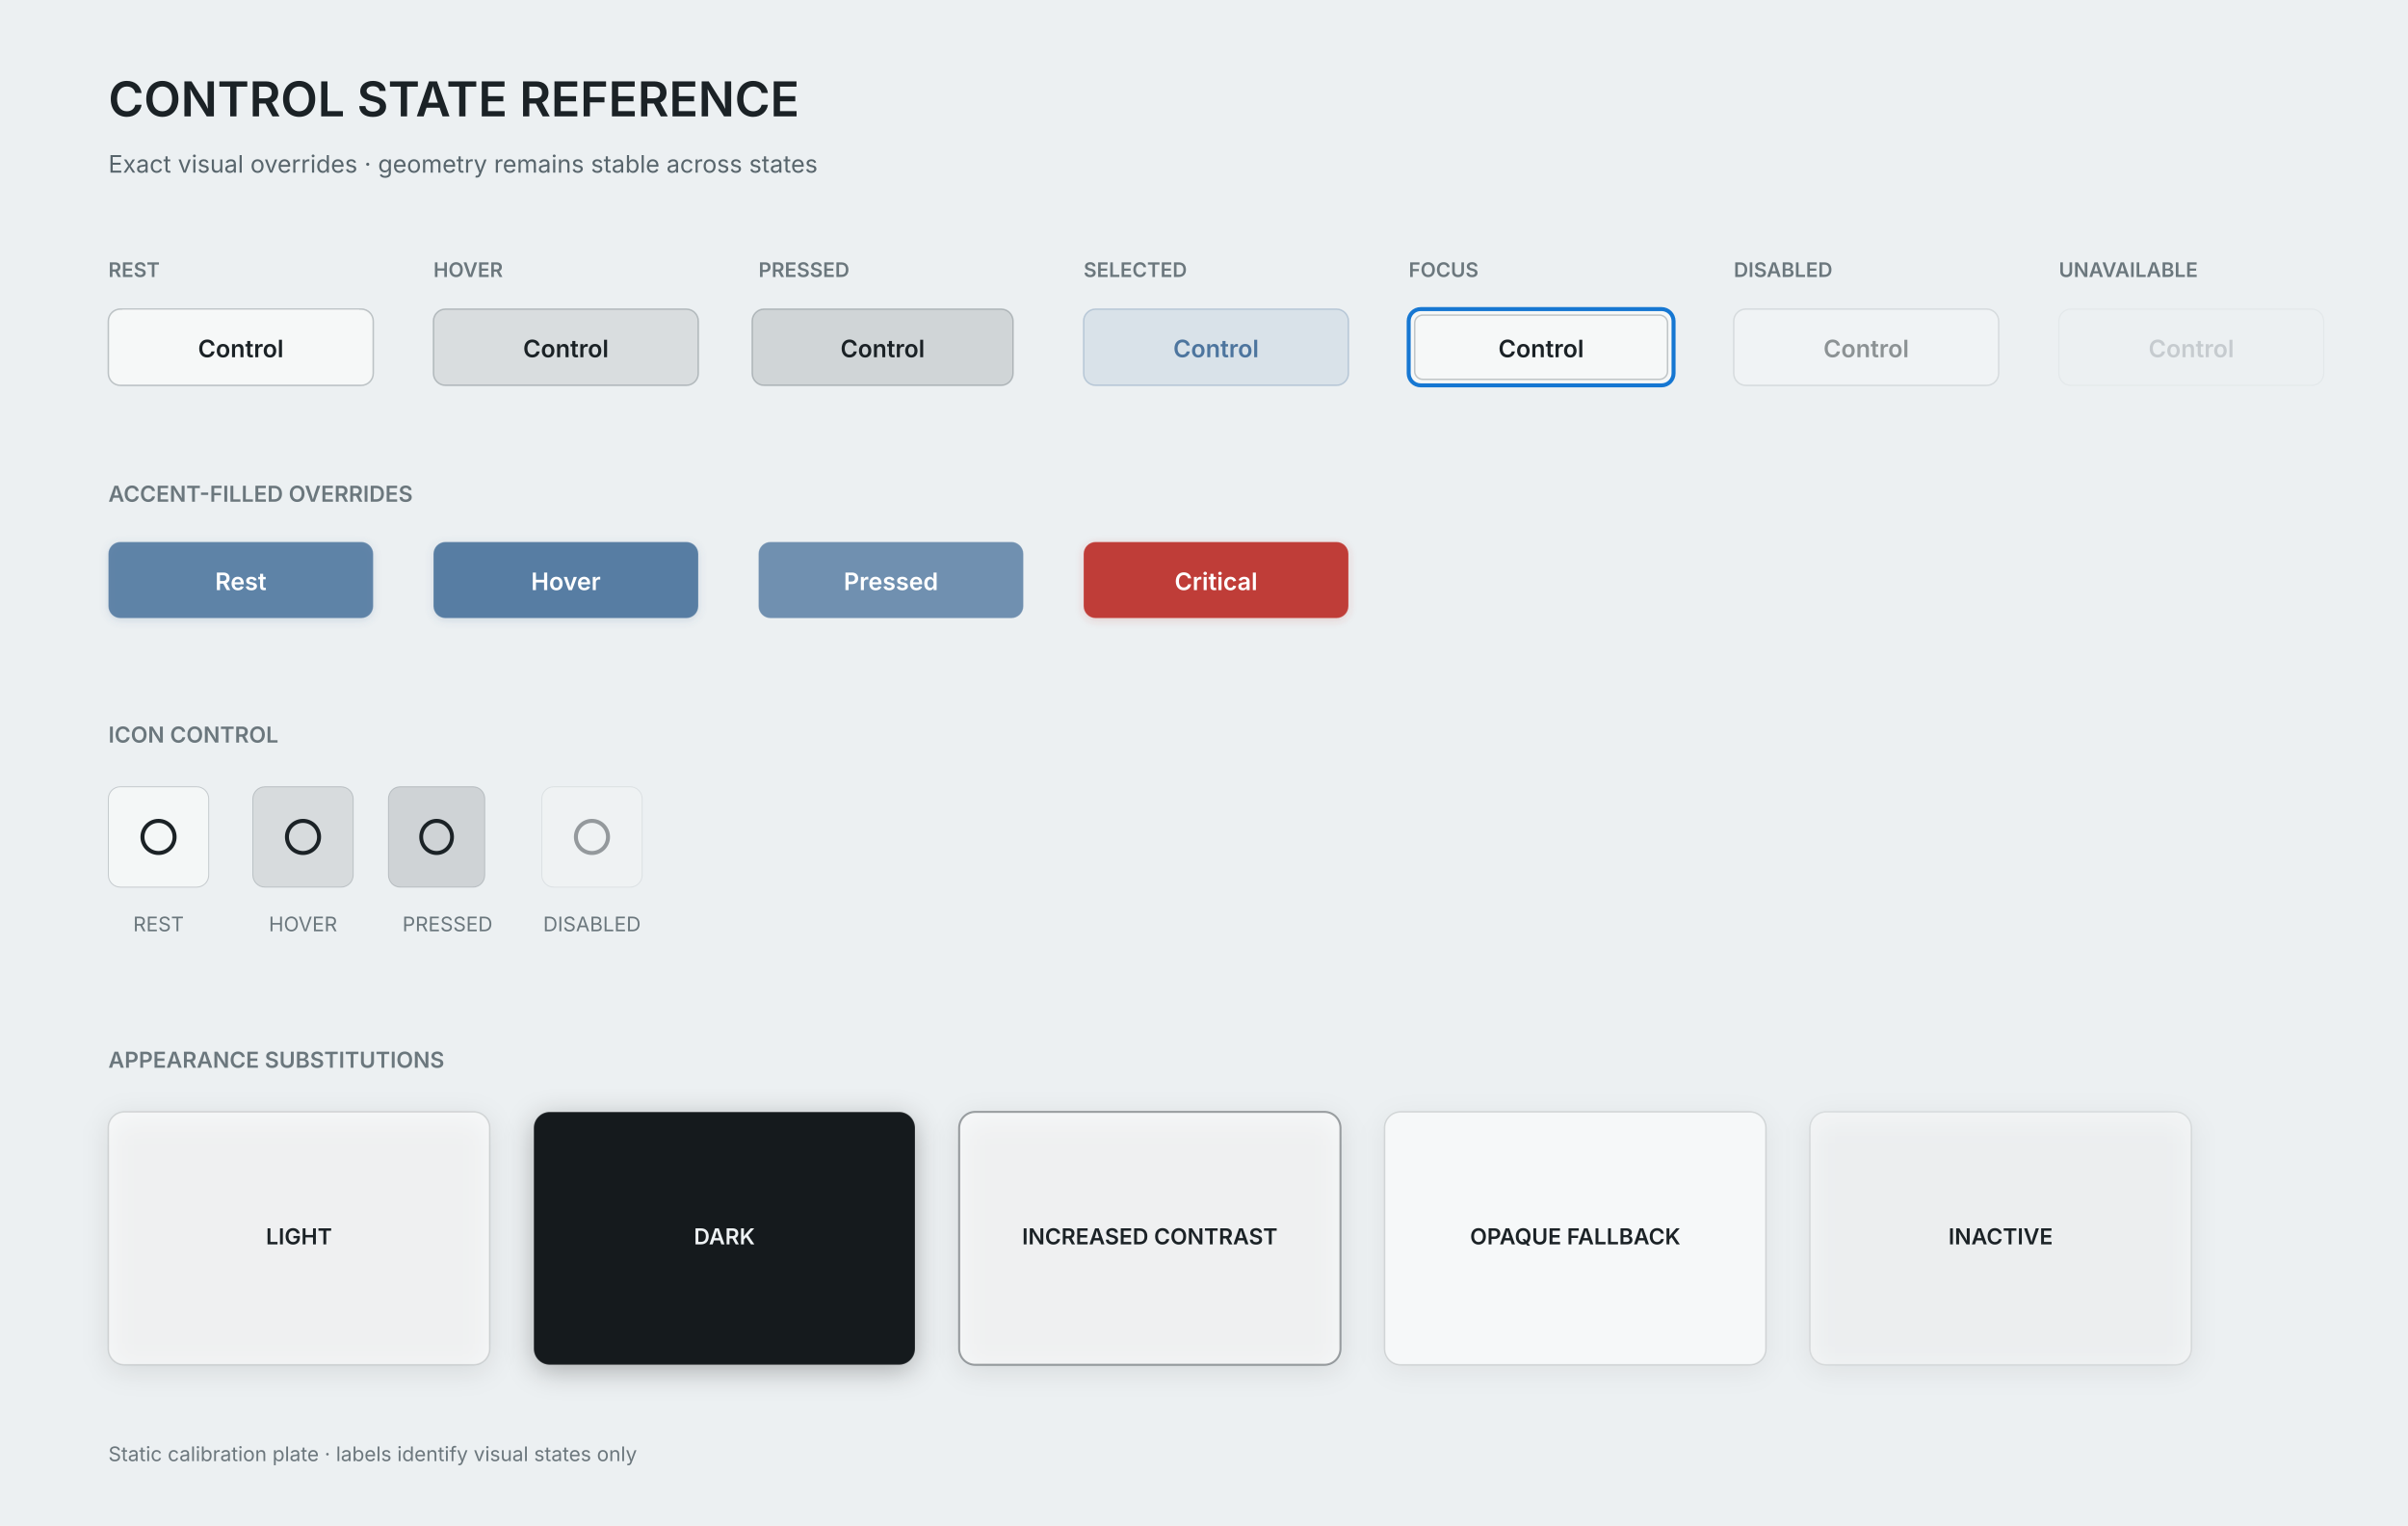
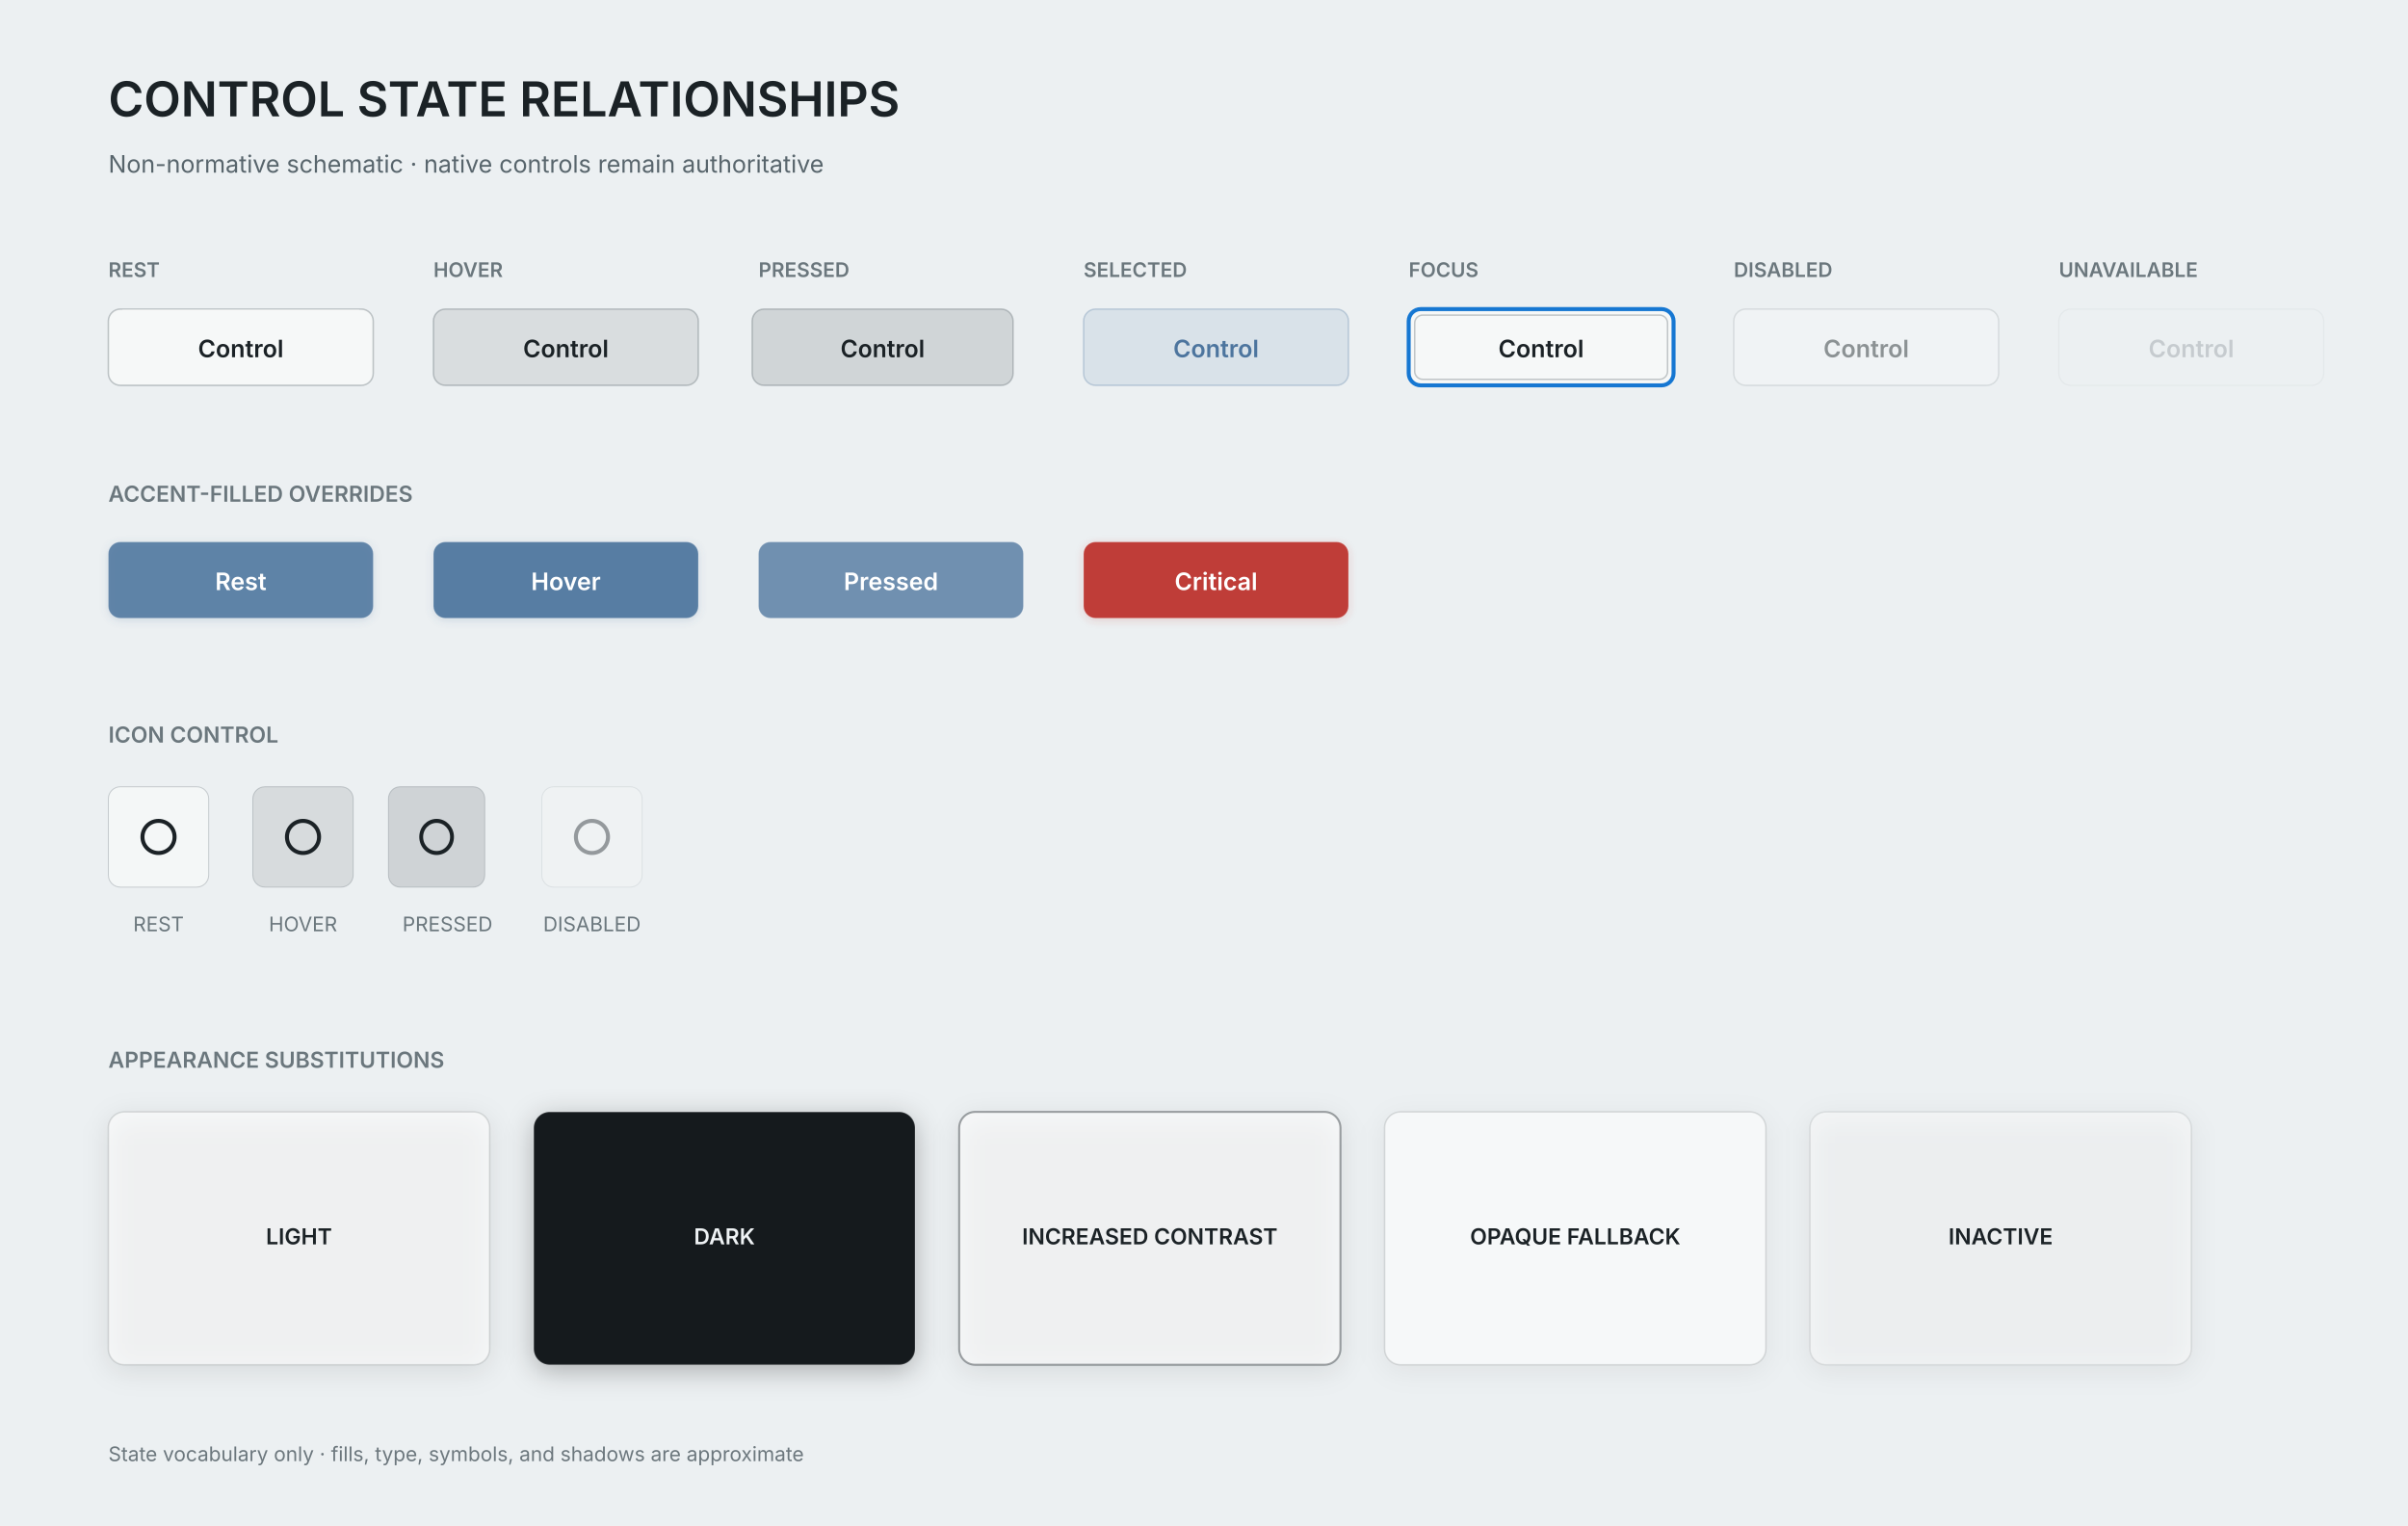
<svg xmlns="http://www.w3.org/2000/svg" width="1200" height="760" viewBox="0 0 1200 760">
  <defs>
    <filter id="button-shadow" x="-20%" y="-30%" width="140%" height="170%">
      <feGaussianBlur stdDeviation="2" />
    </filter>
    <filter id="glass-shadow" x="-20%" y="-20%" width="140%" height="150%">
      <feGaussianBlur stdDeviation="7" />
    </filter>
  </defs>
  <rect width="1200" height="760" fill="#ecf0f2" />
  <g font-family="-apple-system, BlinkMacSystemFont, 'SF Pro Text', sans-serif">
-     <text x="54" y="58" font-size="24" font-weight="600" fill="#1b2226">CONTROL STATE REFERENCE</text>
-     <text x="54" y="86" font-size="12" fill="#58656c">Exact visual overrides · geometry remains stable across states</text>
+     <text x="54" y="58" font-size="24" font-weight="600" fill="#1b2226">CONTROL STATE RELATIONSHIPS</text>
+     <text x="54" y="86" font-size="12" fill="#58656c">Non-normative schematic · native controls remain authoritative</text>
    <g font-size="10" font-weight="600" fill="#6b777d">
      <text x="54" y="138">REST</text>
      <text x="216" y="138">HOVER</text>
      <text x="378" y="138">PRESSED</text>
      <text x="540" y="138">SELECTED</text>
      <text x="702" y="138">FOCUS</text>
      <text x="864" y="138">DISABLED</text>
      <text x="1026" y="138">UNAVAILABLE</text>
    </g>
    <g font-size="12" font-weight="600" text-anchor="middle">
      <rect x="54" y="154" width="132" height="38" rx="6" fill="#f6f8f9" fill-opacity="0.92" stroke="#59656b" stroke-opacity="0.34" stroke-width="0.75" />
      <path d="M61 154.5 H179" stroke="#ffffff" stroke-opacity="0.45" stroke-width="0.5" />
      <text x="120" y="178" fill="#1b2226">Control</text>
      <rect x="216" y="154" width="132" height="38" rx="6" fill="#1b2226" fill-opacity="0.09" stroke="#59656b" stroke-opacity="0.34" stroke-width="0.75" />
      <text x="282" y="178" fill="#1b2226">Control</text>
      <g transform="translate(2.5 0) scale(0.985 1)">
        <rect x="378" y="154" width="132" height="38" rx="6" fill="#1b2226" fill-opacity="0.13" stroke="#59656b" stroke-opacity="0.34" stroke-width="0.75" />
        <text x="444" y="178" fill="#1b2226">Control</text>
      </g>
      <rect x="540" y="154" width="132" height="38" rx="6" fill="#4d759e" fill-opacity="0.12" stroke="#4d759e" stroke-opacity="0.28" stroke-width="0.75" />
      <text x="606" y="178" fill="#4d759e">Control</text>
      <rect x="702" y="154" width="132" height="38" rx="6" fill="#f6f8f9" fill-opacity="0.92" stroke="#1677d2" stroke-width="2" />
      <rect x="705" y="157" width="126" height="32" rx="4" fill="none" stroke="#59656b" stroke-opacity="0.34" stroke-width="0.75" />
      <text x="768" y="178" fill="#1b2226">Control</text>
      <g opacity="0.46">
        <rect x="864" y="154" width="132" height="38" rx="6" fill="#f6f8f9" fill-opacity="0.92" stroke="#59656b" stroke-opacity="0.34" stroke-width="0.75" />
        <text x="930" y="178" fill="#1b2226">Control</text>
      </g>
      <g opacity="0.30">
        <rect x="1026" y="154" width="132" height="38" rx="6" fill="none" stroke="#59656b" stroke-opacity="0.20" stroke-width="0.6" />
        <text x="1092" y="178" fill="#6b777d">Control</text>
      </g>
    </g>
    <text x="54" y="250" font-size="11" font-weight="600" fill="#6b777d">ACCENT-FILLED OVERRIDES</text>
    <g font-size="12" font-weight="600" text-anchor="middle" fill="#ffffff">
      <rect x="54" y="271" width="132" height="38" rx="6" fill="#4d759e" fill-opacity="0.20" filter="url(#button-shadow)" />
      <rect x="54" y="270" width="132" height="38" rx="6" fill="#4d759e" fill-opacity="0.86" stroke="#ffffff" stroke-opacity="0.18" stroke-width="0.5" />
      <text x="120" y="294">Rest</text>
      <rect x="216" y="271" width="132" height="38" rx="6" fill="#4d759e" fill-opacity="0.20" filter="url(#button-shadow)" />
      <rect x="216" y="270" width="132" height="38" rx="6" fill="#4d759e" fill-opacity="0.92" stroke="#ffffff" stroke-opacity="0.18" stroke-width="0.5" />
      <text x="282" y="294">Hover</text>
      <rect x="378" y="270" width="132" height="38" rx="6" fill="#4d759e" fill-opacity="0.78" stroke="#ffffff" stroke-opacity="0.18" stroke-width="0.5" />
      <text x="444" y="294">Pressed</text>
      <rect x="540" y="271" width="132" height="38" rx="6" fill="#bf3d38" fill-opacity="0.20" filter="url(#button-shadow)" />
      <rect x="540" y="270" width="132" height="38" rx="6" fill="#bf3d38" stroke="#ffffff" stroke-opacity="0.20" stroke-width="0.5" />
      <text x="606" y="294">Critical</text>
    </g>
    <text x="54" y="370" font-size="11" font-weight="600" fill="#6b777d">ICON CONTROL</text>
    <g>
      <rect x="54" y="392" width="50" height="50" rx="6" fill="#f6f8f9" fill-opacity="0.78" stroke="#59656b" stroke-opacity="0.28" stroke-width="0.5" />
      <circle cx="79" cy="417" r="8" fill="none" stroke="#1b2226" stroke-width="2" />
      <rect x="126" y="392" width="50" height="50" rx="6" fill="#1b2226" fill-opacity="0.10" stroke="#59656b" stroke-opacity="0.28" stroke-width="0.5" />
      <circle cx="151" cy="417" r="8" fill="none" stroke="#1b2226" stroke-width="2" />
      <g transform="translate(3.5 0) scale(0.96 1)">
        <rect x="198" y="392" width="50" height="50" rx="6" fill="#1b2226" fill-opacity="0.14" stroke="#59656b" stroke-opacity="0.28" stroke-width="0.5" />
        <circle cx="223" cy="417" r="8" fill="none" stroke="#1b2226" stroke-width="2" />
      </g>
      <g opacity="0.42">
        <rect x="270" y="392" width="50" height="50" rx="6" fill="#f6f8f9" fill-opacity="0.78" stroke="#59656b" stroke-opacity="0.28" stroke-width="0.5" />
        <circle cx="295" cy="417" r="8" fill="none" stroke="#1b2226" stroke-width="2" />
      </g>
    </g>
    <g font-size="10" fill="#6b777d" text-anchor="middle">
      <text x="79" y="464">REST</text>
      <text x="151" y="464">HOVER</text>
      <text x="223" y="464">PRESSED</text>
      <text x="295" y="464">DISABLED</text>
    </g>
    <text x="54" y="532" font-size="11" font-weight="600" fill="#6b777d">APPEARANCE SUBSTITUTIONS</text>
    <g>
      <rect x="54" y="557" width="190" height="126" rx="8" fill="#000000" fill-opacity="0.10" filter="url(#glass-shadow)" />
      <rect x="266" y="557" width="190" height="126" rx="8" fill="#000000" fill-opacity="0.28" filter="url(#glass-shadow)" />
      <rect x="478" y="557" width="190" height="126" rx="8" fill="#000000" fill-opacity="0.10" filter="url(#glass-shadow)" />
      <rect x="690" y="557" width="190" height="126" rx="8" fill="#000000" fill-opacity="0.06" filter="url(#glass-shadow)" />
      <rect x="902" y="557" width="190" height="126" rx="8" fill="#000000" fill-opacity="0.07" filter="url(#glass-shadow)" />
      <rect x="54" y="554" width="190" height="126" rx="8" fill="#ffffff" fill-opacity="0.62" stroke="#1b2226" stroke-opacity="0.13" stroke-width="0.75" />
      <rect x="266" y="554" width="190" height="126" rx="8" fill="#151a1d" stroke="#ffffff" stroke-opacity="0.13" stroke-width="0.75" />
      <rect x="478" y="554" width="190" height="126" rx="8" fill="#ffffff" fill-opacity="0.62" stroke="#1b2226" stroke-opacity="0.40" stroke-width="1" />
      <rect x="690" y="554" width="190" height="126" rx="8" fill="#f6f8f9" stroke="#1b2226" stroke-opacity="0.13" stroke-width="0.75" />
      <g opacity="0.72">
        <rect x="902" y="554" width="190" height="126" rx="8" fill="#ffffff" fill-opacity="0.62" stroke="#1b2226" stroke-opacity="0.13" stroke-width="0.75" />
      </g>
    </g>
    <g font-size="11" font-weight="600" text-anchor="middle">
      <text x="149" y="620" fill="#1b2226">LIGHT</text>
      <text x="361" y="620" fill="#eef2f4">DARK</text>
      <text x="573" y="620" fill="#1b2226">INCREASED CONTRAST</text>
      <text x="785" y="620" fill="#1b2226">OPAQUE FALLBACK</text>
      <text x="997" y="620" fill="#1b2226">INACTIVE</text>
    </g>
-     <text x="54" y="728" font-size="10" fill="#6c777d">Static calibration plate · labels identify visual states only</text>
+     <text x="54" y="728" font-size="10" fill="#6c777d">State vocabulary only · fills, type, symbols, and shadows are approximate</text>
  </g>
</svg>
